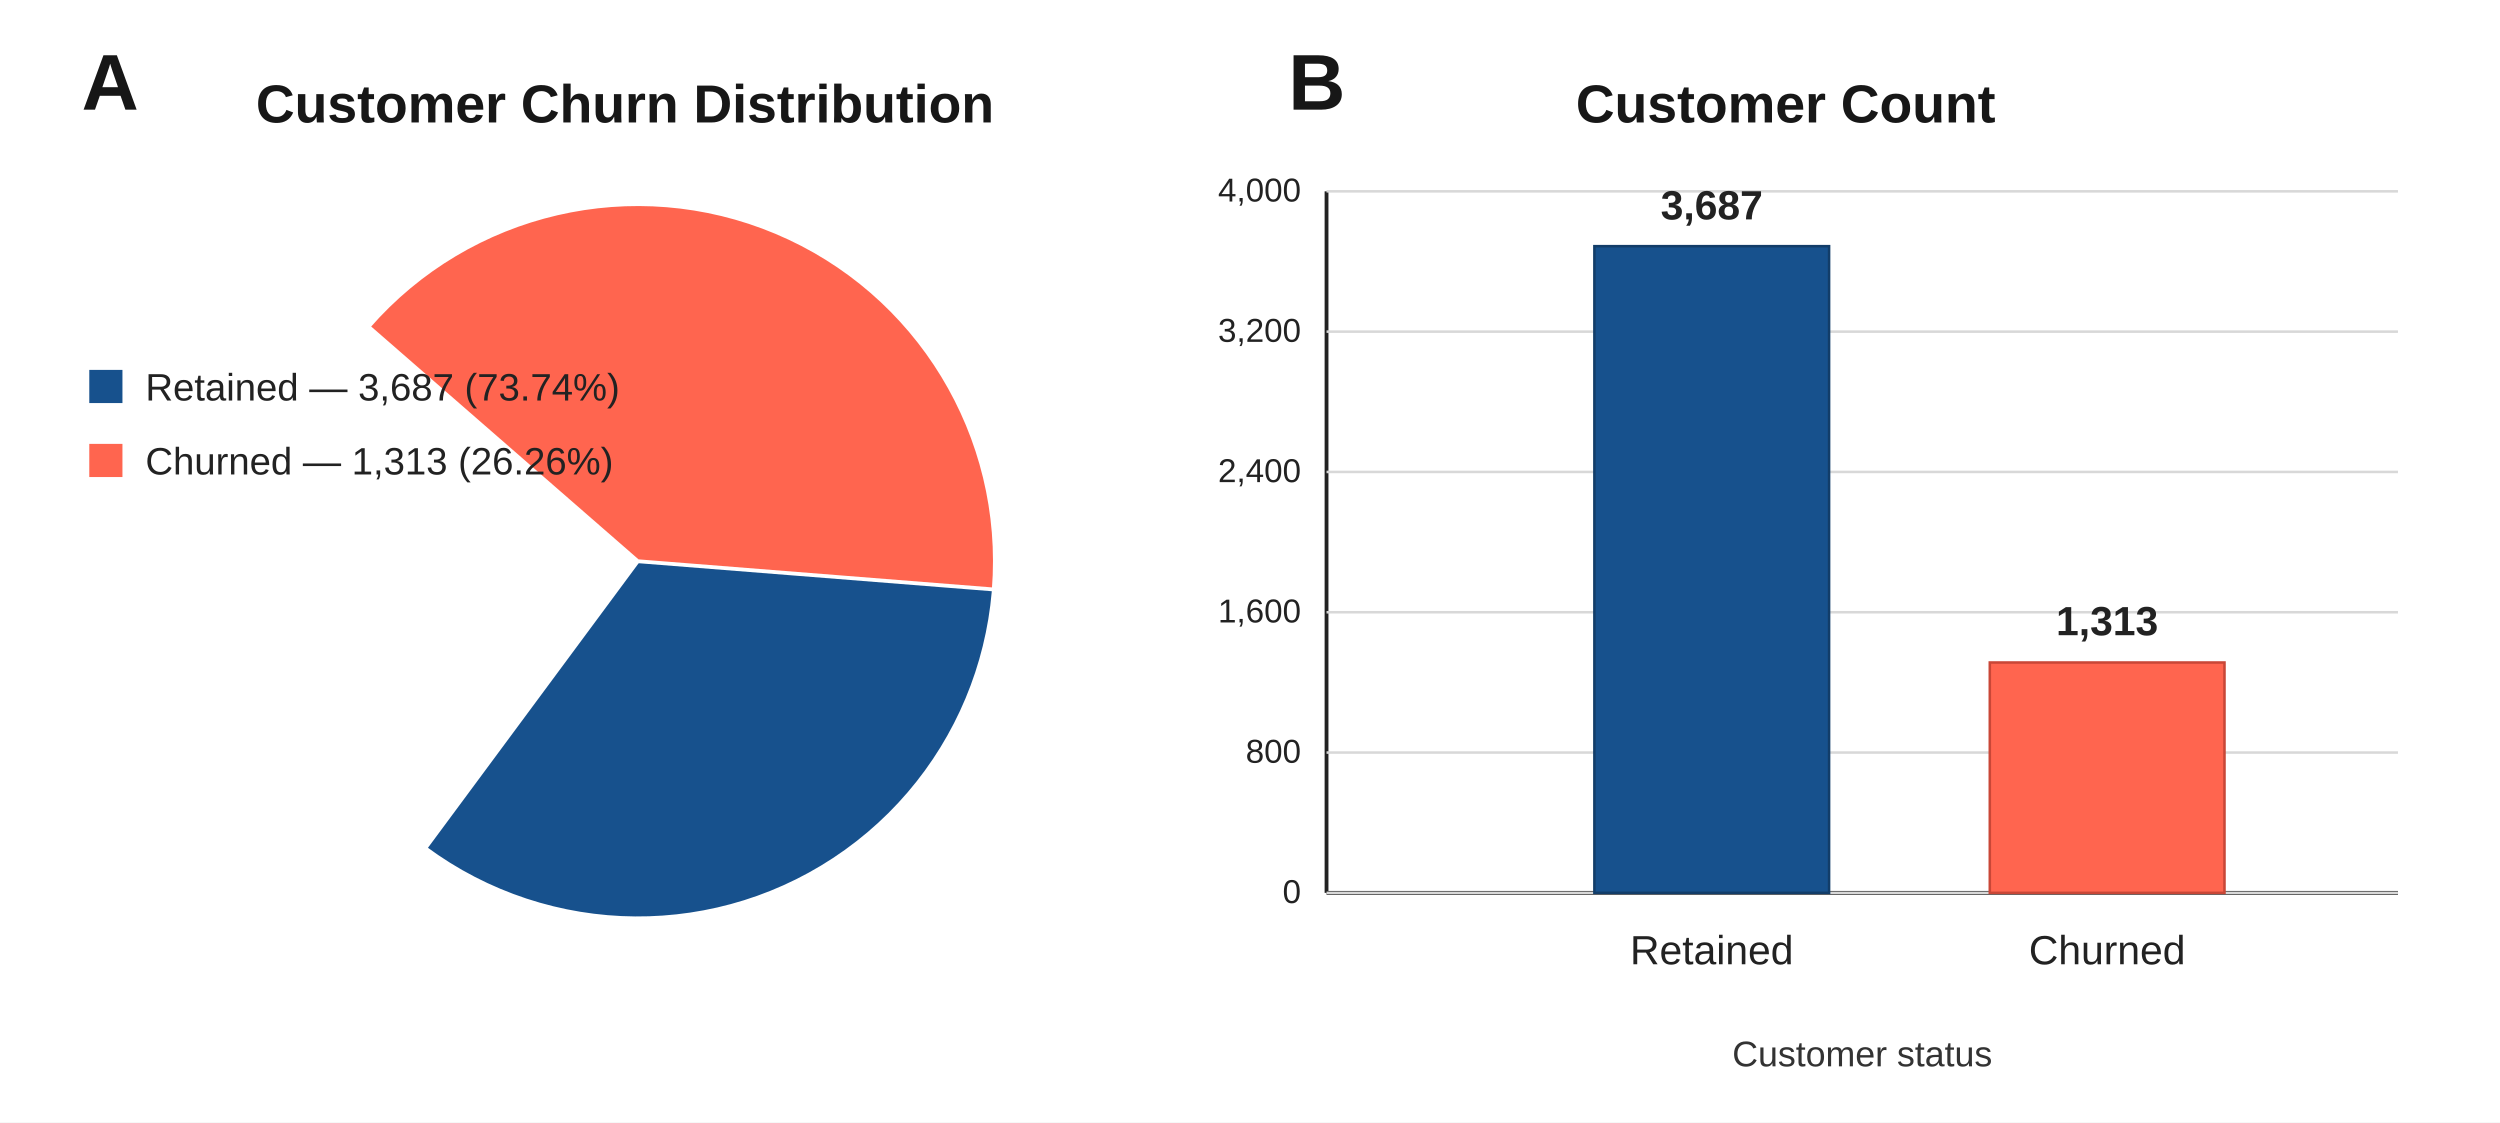
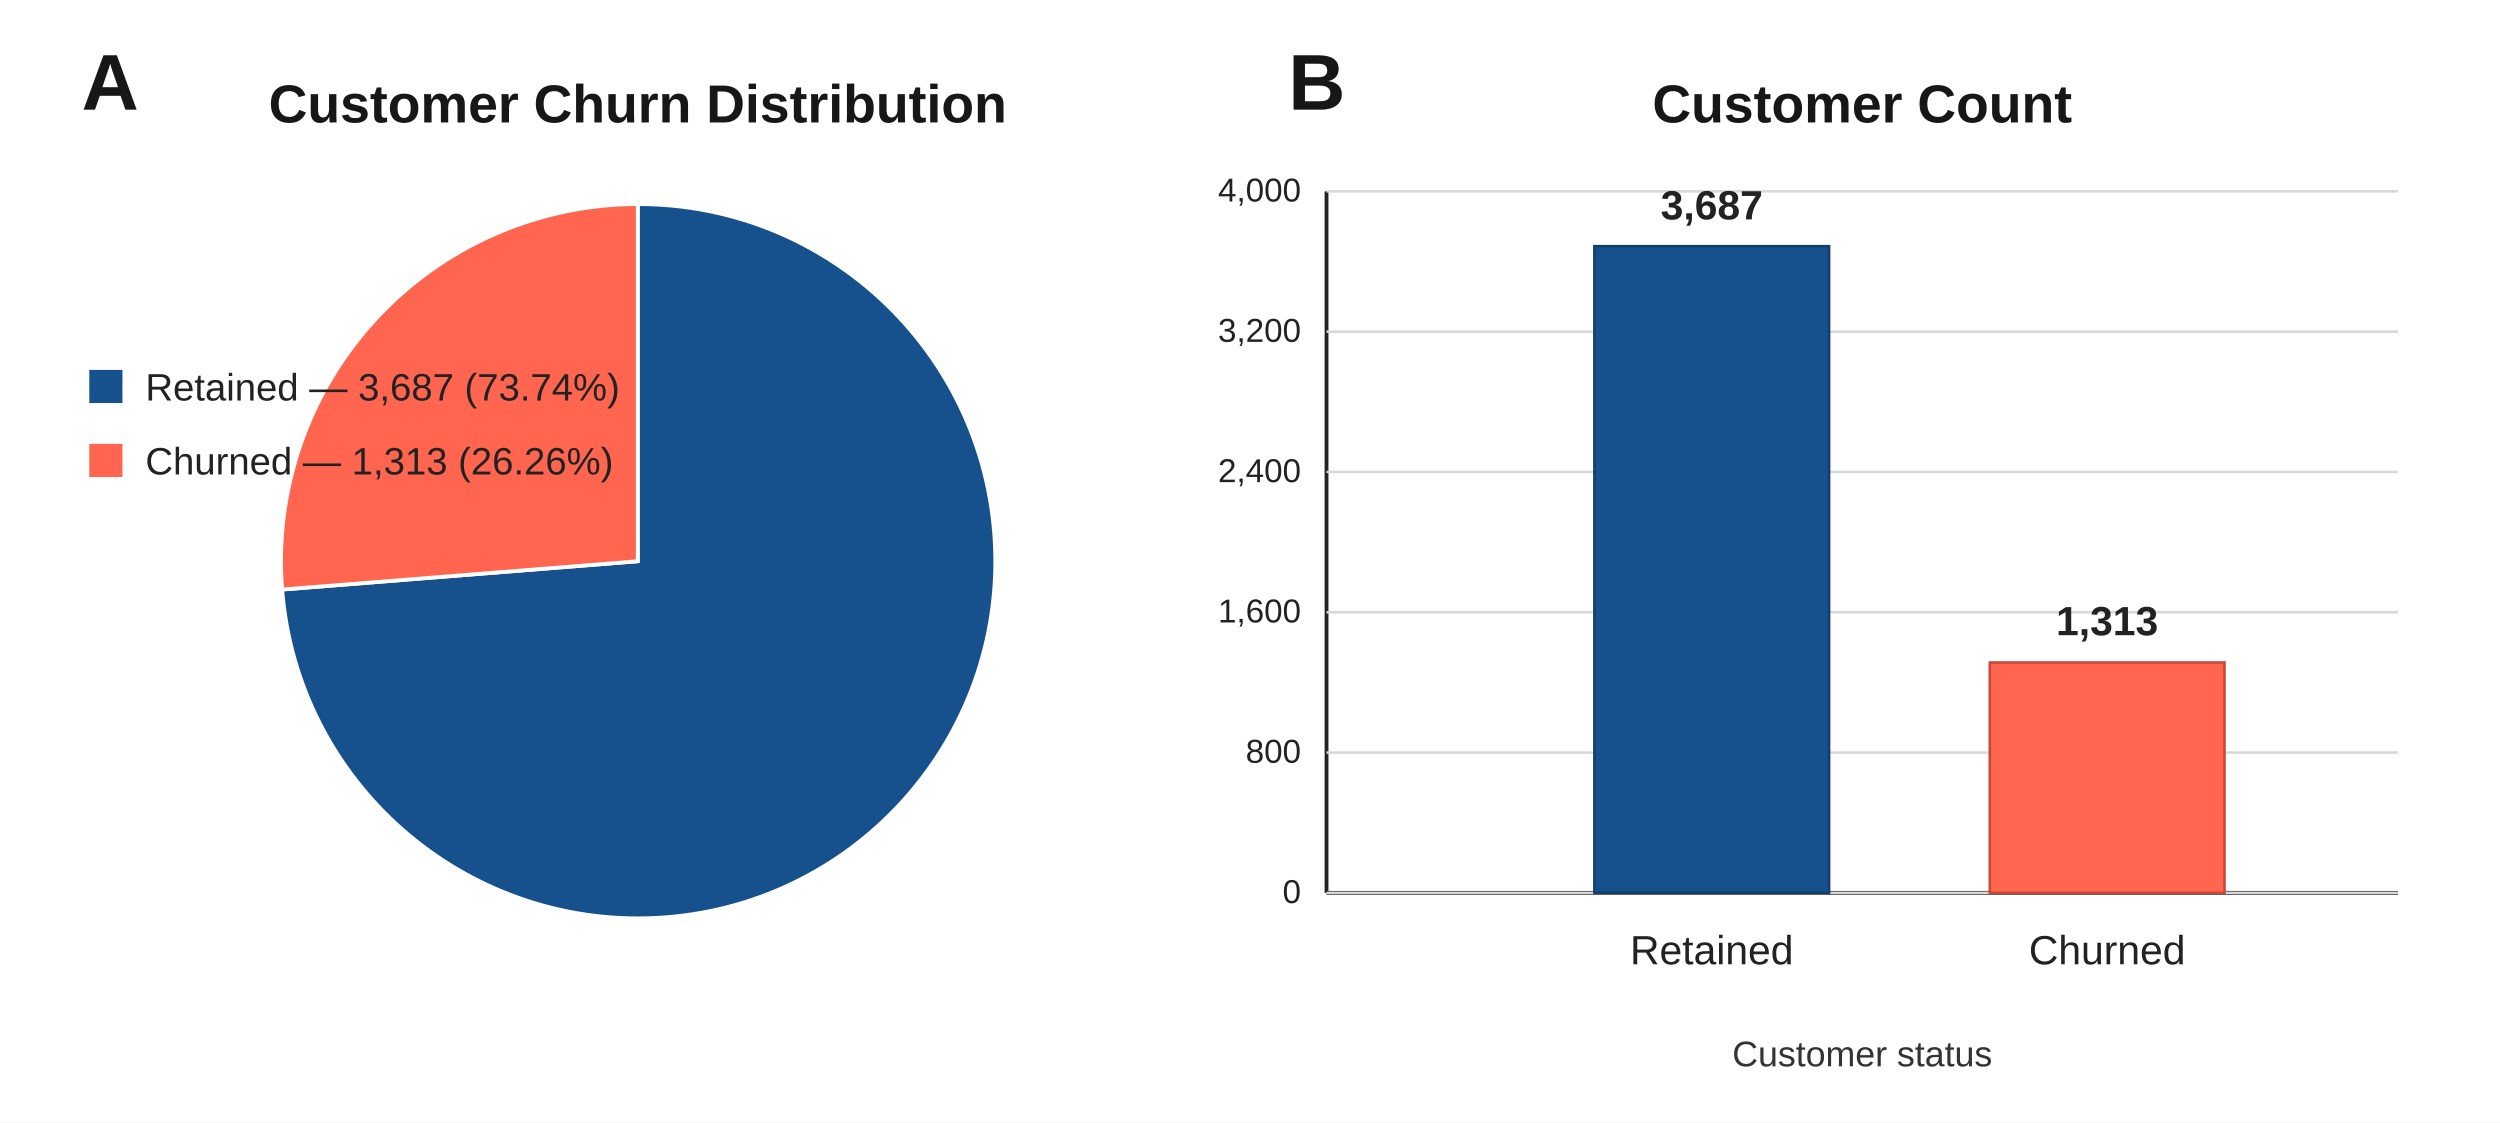
<svg xmlns="http://www.w3.org/2000/svg" width="980" height="440" viewBox="0 0 980 440" role="img" aria-labelledby="title desc">
  <rect width="980" height="440" fill="#ffffff" />
  <g font-family="Arial, Helvetica, sans-serif" fill="#171717">
    <text x="32" y="43" font-size="31" font-weight="600">A</text>
    <text x="505" y="43" font-size="31" font-weight="600">B</text>
-     <text x="245" y="48" text-anchor="middle" font-size="21" font-weight="600">Customer Churn Distribution</text>
-     <text x="700" y="48" text-anchor="middle" font-size="21" font-weight="600">Customer Count</text>
+     <text x="250" y="48" text-anchor="middle" font-size="21" font-weight="600">Customer Churn Distribution</text>
+     <text x="730" y="48" text-anchor="middle" font-size="21" font-weight="600">Customer Count</text>
  </g>
  <g>
-     <path d="M 250 220 L 250 80 A 140 140 0 1 1 166.7 332.5 Z" fill="#17518d" stroke="#ffffff" stroke-width="1.5" />
-     <path d="M 250 220 L 166.7 332.5 A 140 140 0 0 1 250 80 Z" fill="#ff654f" stroke="#ffffff" stroke-width="1.5" transform="rotate(94.536 250 220)" />
+     <path d="M 250 220 L 250 80 A 140 140 0 1 1 110.6 231.1 Z" fill="#17518d" stroke="#ffffff" stroke-width="1.5" />
+     <path d="M 250 220 L 110.6 231.1 A 140 140 0 0 1 250 80 Z" fill="#ff654f" stroke="#ffffff" stroke-width="1.5" />
  </g>
  <g font-family="Arial, Helvetica, sans-serif" font-size="15" fill="#222">
    <rect x="35" y="145" width="13" height="13" fill="#17518d" />
    <text x="57" y="157">Retained — 3,687 (73.74%)</text>
    <rect x="35" y="174" width="13" height="13" fill="#ff654f" />
    <text x="57" y="186">Churned — 1,313 (26.26%)</text>
  </g>
  <g stroke="#222" stroke-width="1.5" fill="none">
    <line x1="520" y1="350" x2="940" y2="350" />
    <line x1="520" y1="75" x2="520" y2="350" />
  </g>
  <g stroke="#d8d8d8" stroke-width="1">
    <line x1="520" y1="350" x2="940" y2="350" />
    <line x1="520" y1="295" x2="940" y2="295" />
    <line x1="520" y1="240" x2="940" y2="240" />
    <line x1="520" y1="185" x2="940" y2="185" />
    <line x1="520" y1="130" x2="940" y2="130" />
    <line x1="520" y1="75" x2="940" y2="75" />
  </g>
  <g font-family="Arial, Helvetica, sans-serif" font-size="13" fill="#222" text-anchor="end">
    <text x="510" y="354">0</text>
    <text x="510" y="299">800</text>
    <text x="510" y="244">1,600</text>
    <text x="510" y="189">2,400</text>
    <text x="510" y="134">3,200</text>
    <text x="510" y="79">4,000</text>
  </g>
  <g>
    <rect x="625" y="96.5" width="92" height="253.5" fill="#17518d" stroke="#123d69" />
    <rect x="780" y="259.7" width="92" height="90.3" fill="#ff654f" stroke="#c94737" />
  </g>
  <g font-family="Arial, Helvetica, sans-serif" font-size="16" fill="#222" text-anchor="middle">
    <text x="671" y="86" font-weight="600">3,687</text>
    <text x="826" y="249" font-weight="600">1,313</text>
    <text x="671" y="378">Retained</text>
    <text x="826" y="378">Churned</text>
  </g>
  <text x="730" y="418" text-anchor="middle" font-family="Arial, Helvetica, sans-serif" font-size="14" fill="#333">Customer status</text>
</svg>
